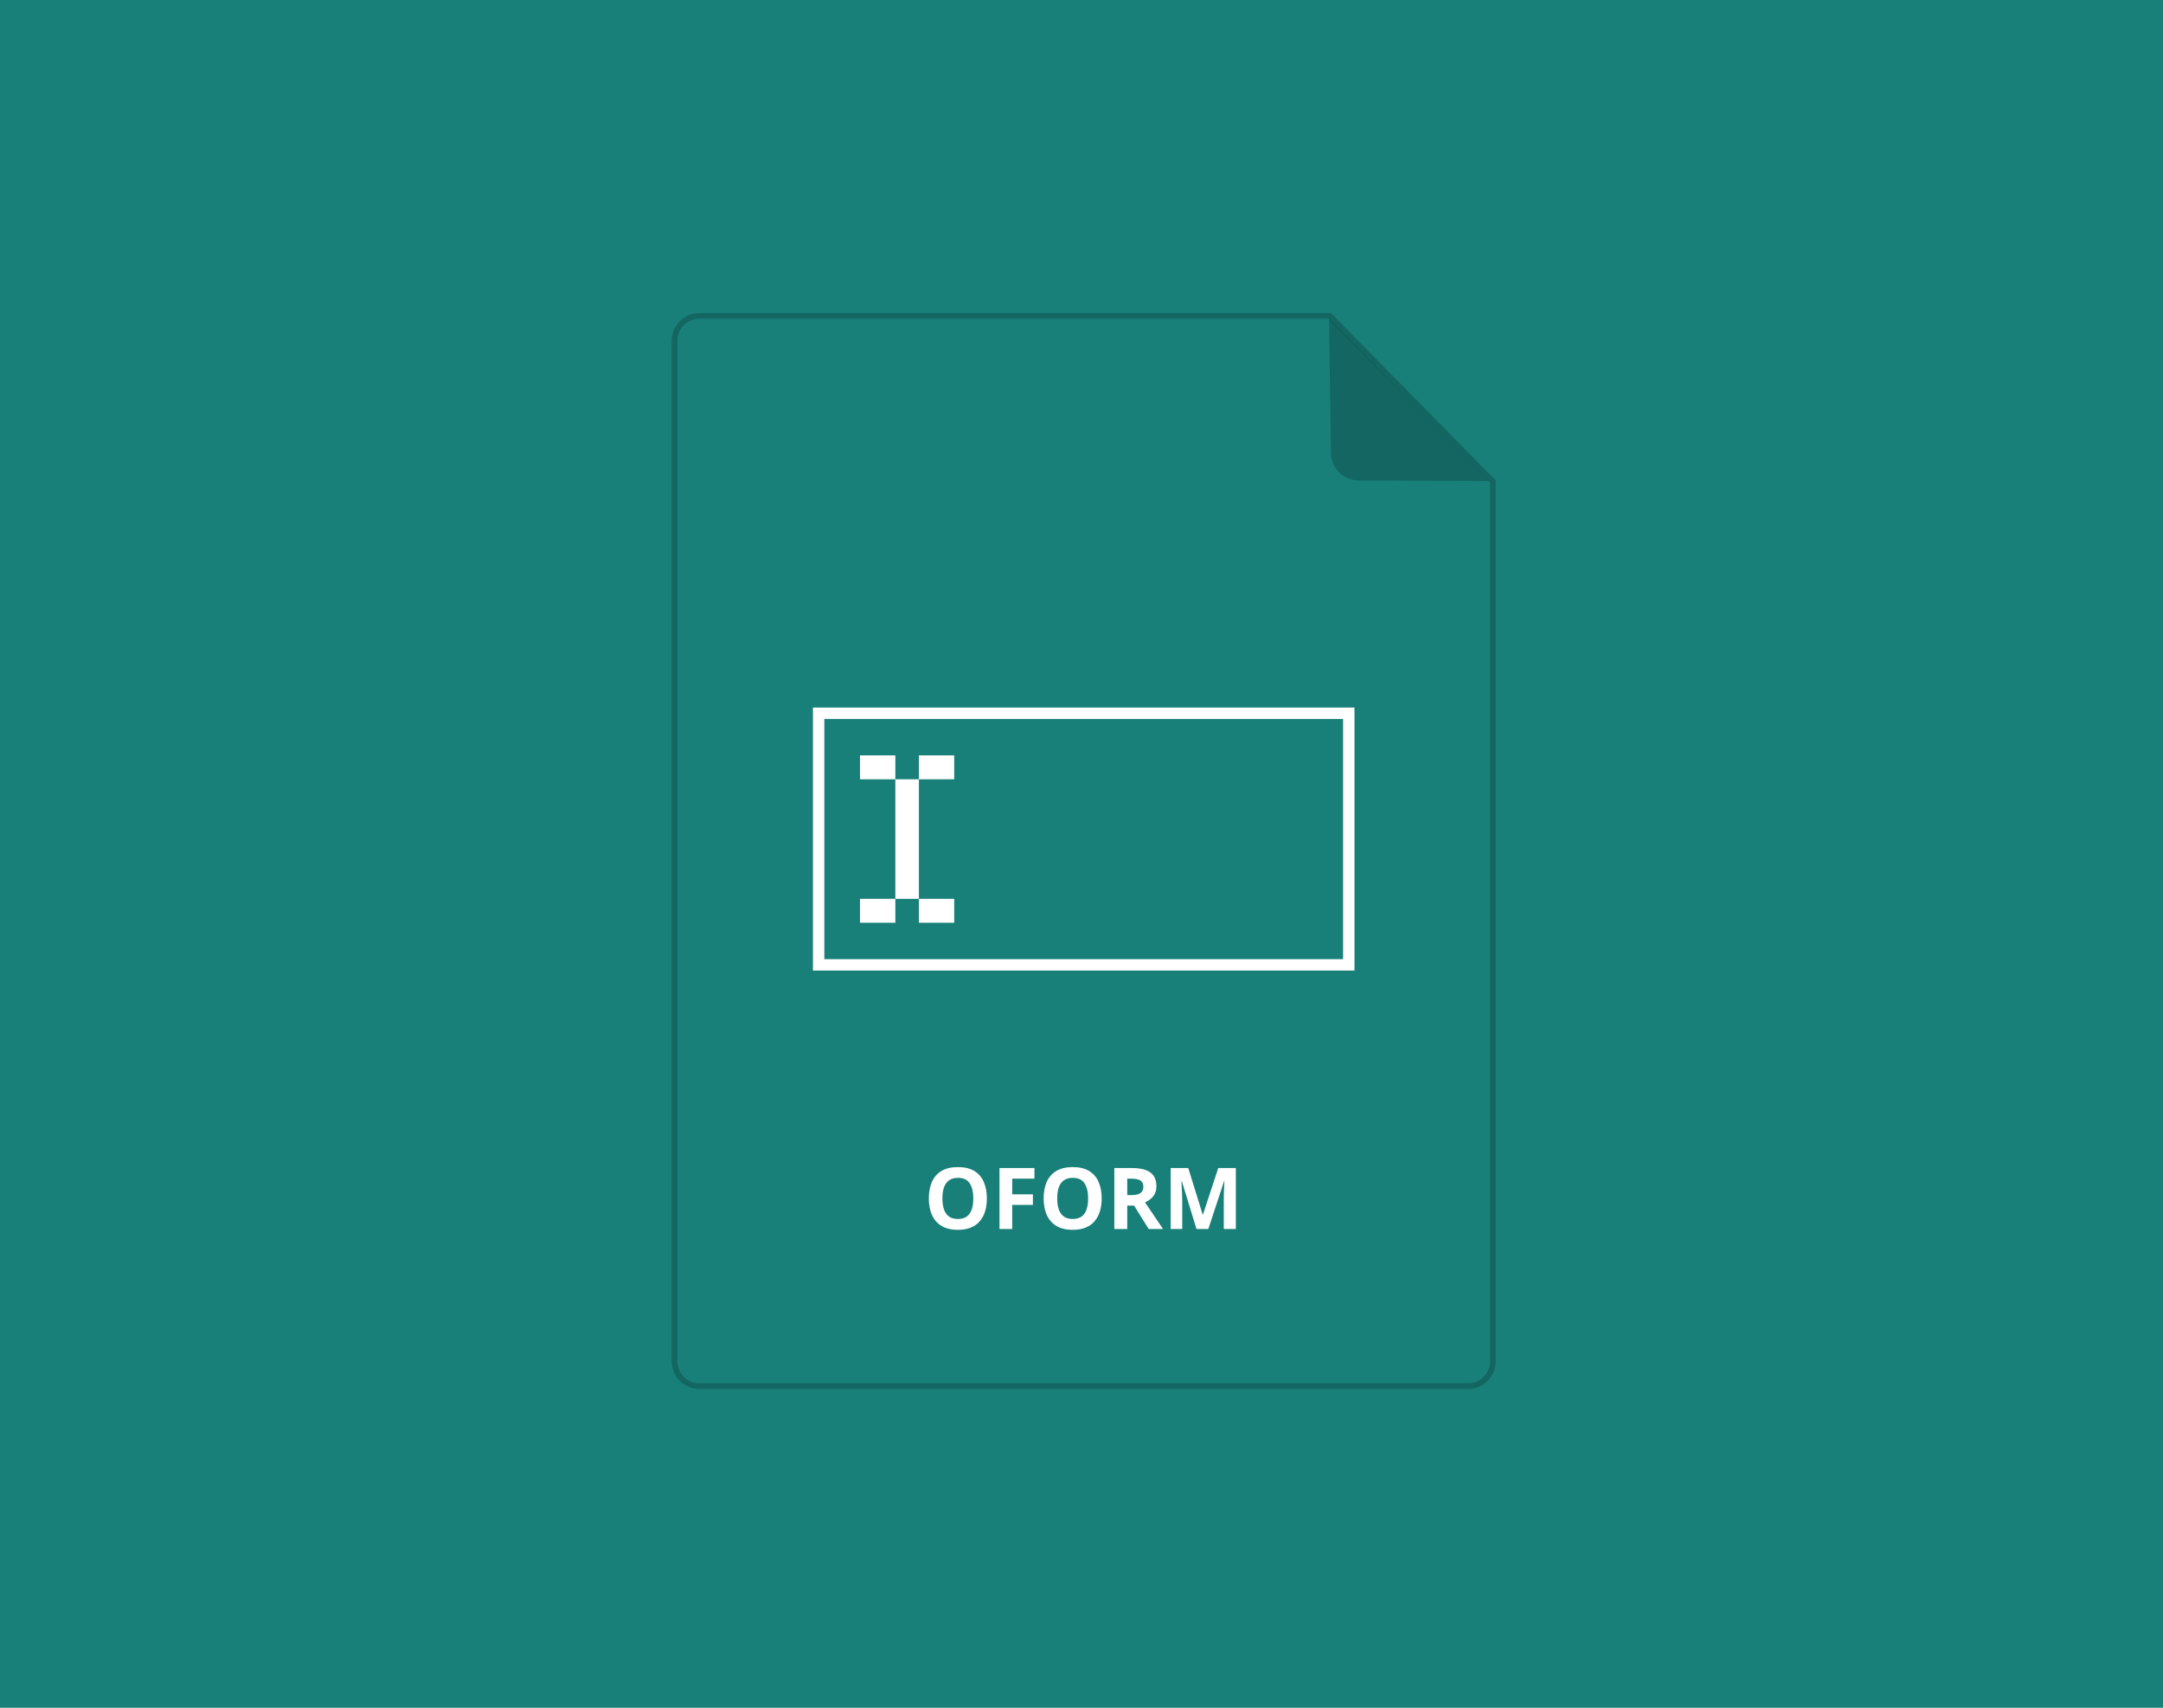
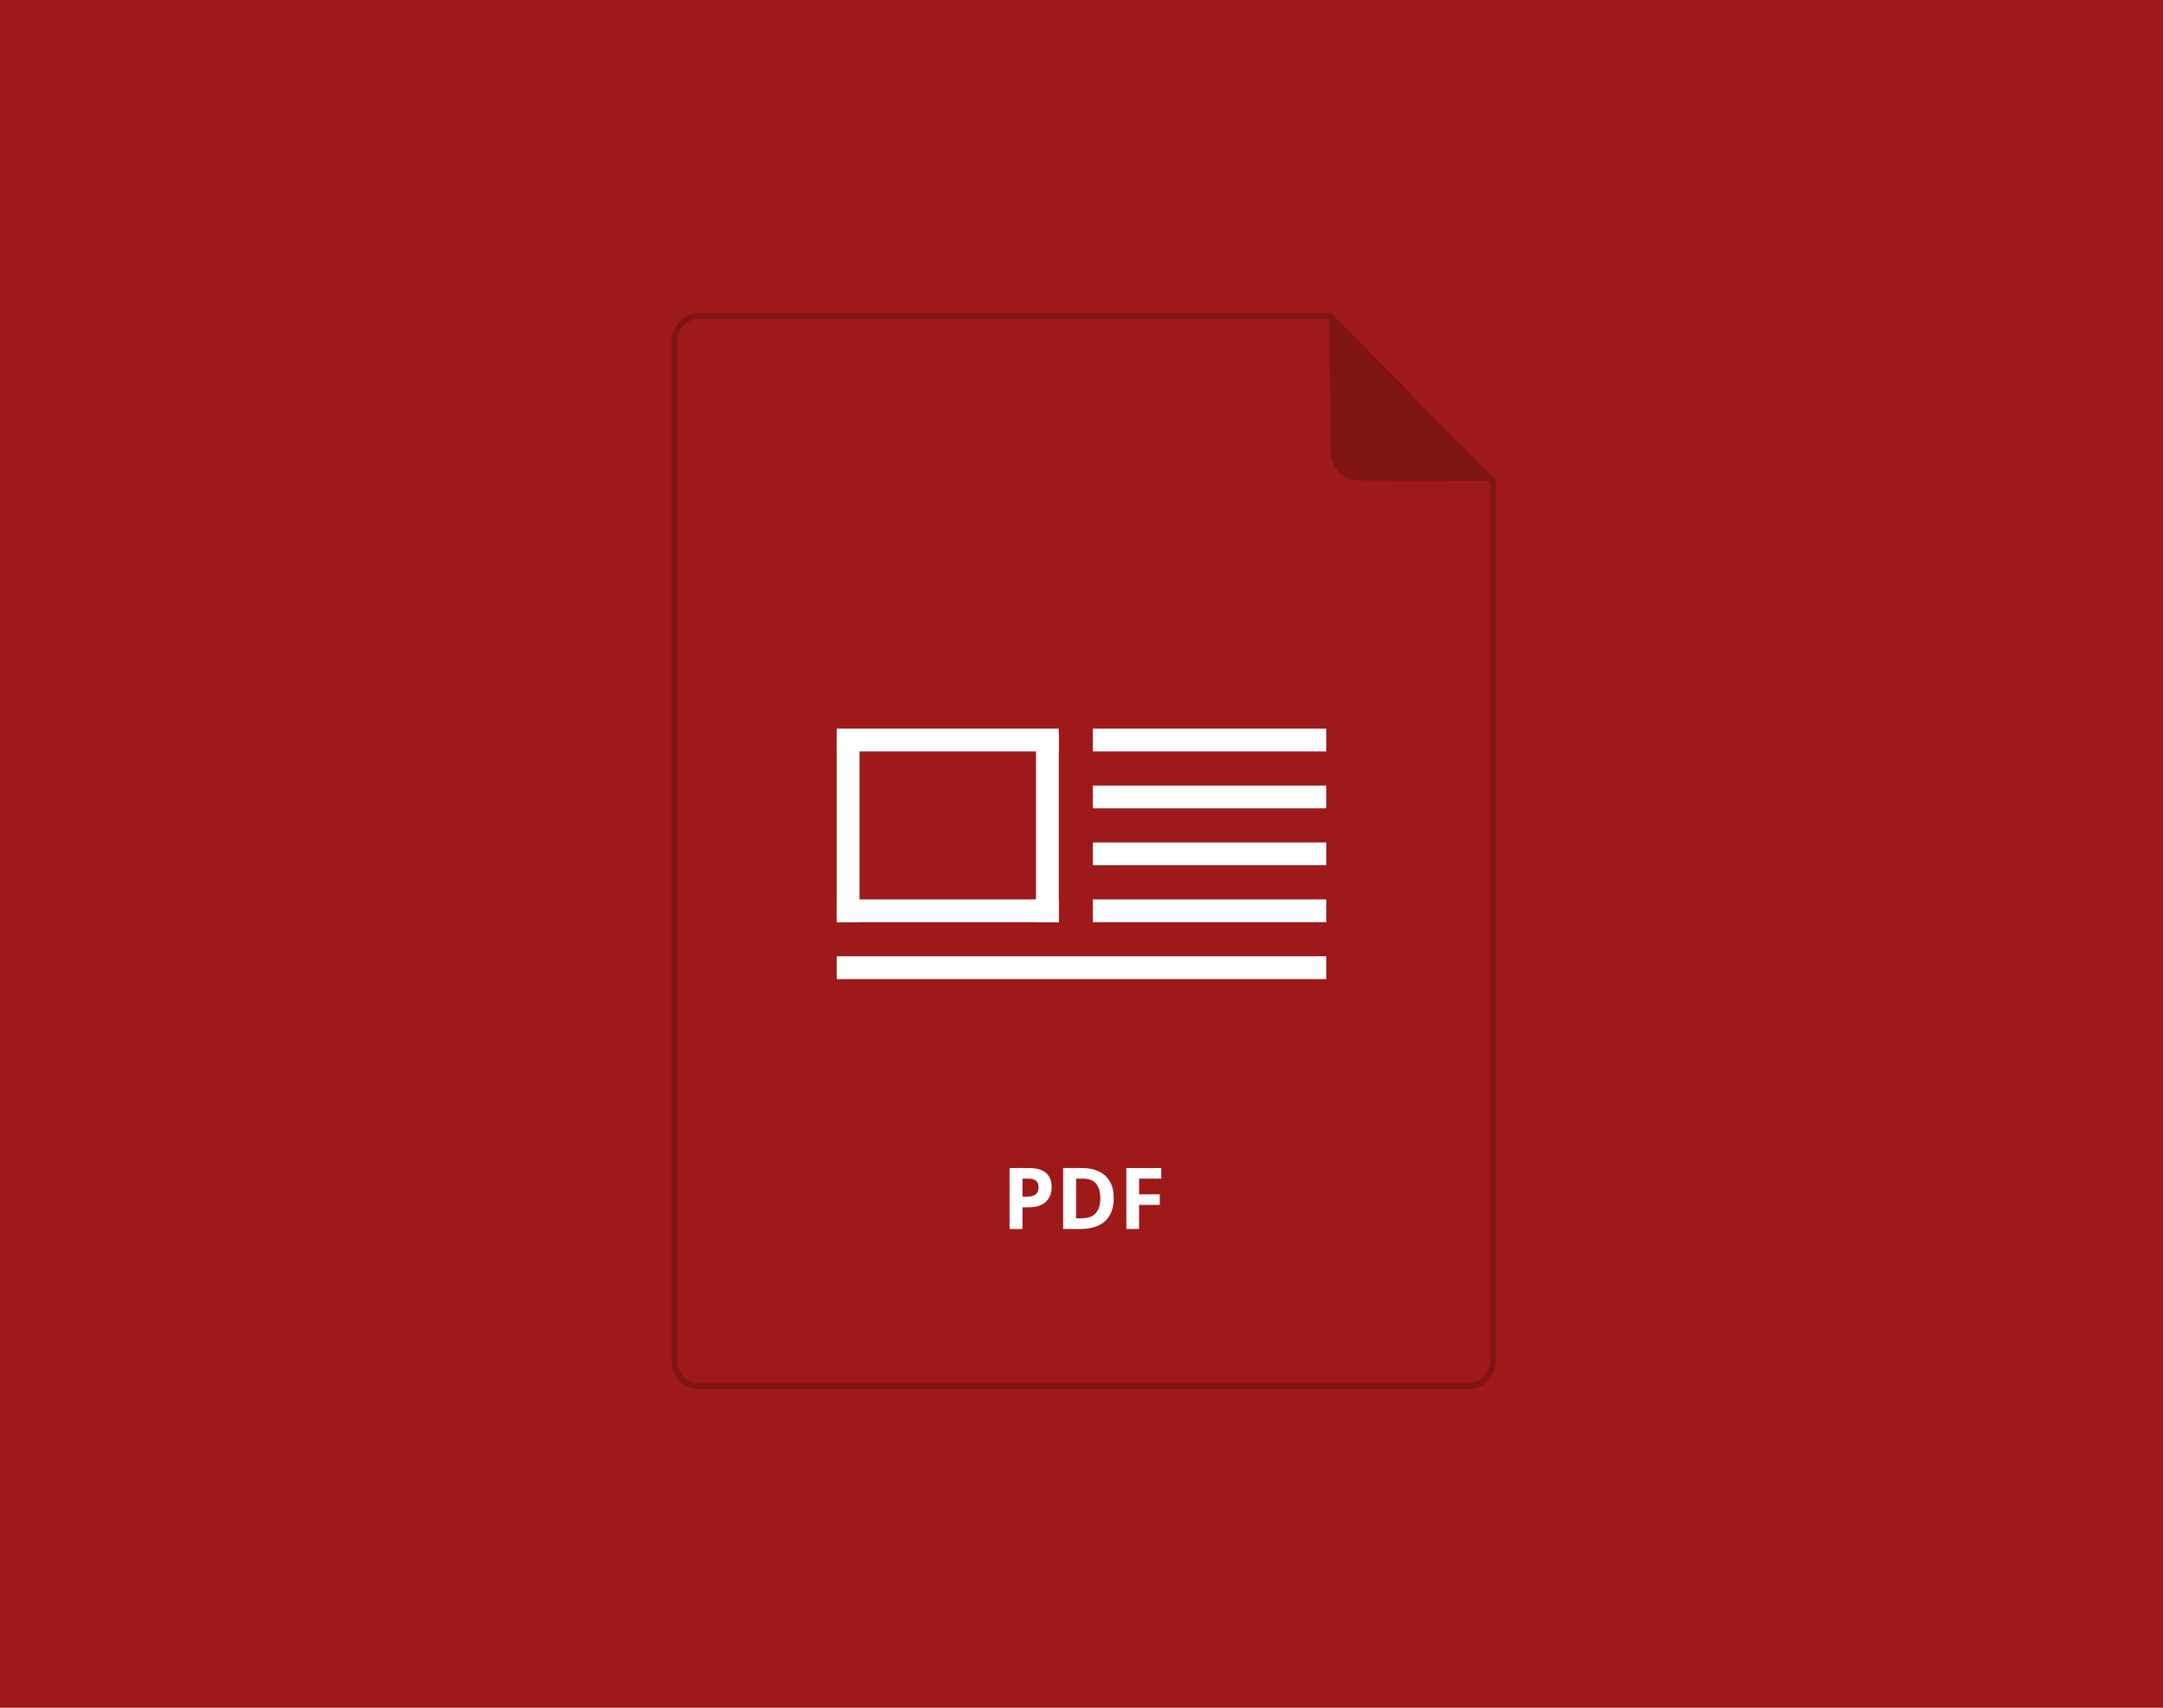
<svg xmlns="http://www.w3.org/2000/svg" width="380" height="300" viewBox="0 0 380 300" fill="none">
-   <rect width="380" height="300" fill="#188079" />
-   <path d="M262.278 84.605V239.1C262.278 240.269 261.82 241.389 261.008 242.214C260.196 243.038 259.097 243.5 257.952 243.5H122.826C121.681 243.5 120.582 243.038 119.77 242.214C118.958 241.389 118.5 240.269 118.5 239.1V59.9C118.5 58.731 118.958 57.611 119.77 56.786C120.582 55.962 121.681 55.5 122.826 55.5H233.613L262.278 84.605Z" fill="#188079" stroke="#136661" />
-   <path d="M236.959 169.5H143.819V125.3H219.709H236.959V134.2V169.5Z" stroke="white" stroke-width="2" />
-   <rect x="151.092" y="132.7" width="6.205" height="4.2" fill="white" />
-   <rect x="161.433" y="132.7" width="6.205" height="4.2" fill="white" />
-   <rect x="151.092" y="157.9" width="6.205" height="4.2" fill="white" />
-   <rect x="161.433" y="157.9" width="6.205" height="4.2" fill="white" />
-   <rect width="21" height="4.137" transform="matrix(-6.99572e-08 1 1 2.73122e-08 157.297 136.9)" fill="white" />
+   <rect width="380" height="300" fill="#9E1919" />
+   <path d="M262.778 84.4V239.1C262.778 240.4 262.269 241.646 261.364 242.565C260.459 243.484 259.232 244 257.952 244H122.826C121.546 244 120.319 243.484 119.413 242.565C118.508 241.646 118 240.4 118 239.1V59.9C118 58.6 118.508 57.354 119.413 56.435C120.319 55.516 121.546 55 122.826 55H233.822L262.778 84.4Z" fill="#9E1919" />
+   <path fill-rule="evenodd" clip-rule="evenodd" d="M262.778 84.4L233.822 55H122.826C121.546 55 120.319 55.516 119.413 56.435C118.508 57.354 118 58.6 118 59.9V239.1C118 240.4 118.508 241.646 119.413 242.565C120.319 243.484 121.546 244 122.826 244H257.952C259.232 244 260.459 243.484 261.364 242.565C262.269 241.646 262.778 240.4 262.778 239.1V84.4ZM233.404 56L261.778 84.81V239.1C261.778 240.139 261.371 241.133 260.652 241.863C259.933 242.593 258.962 243 257.952 243H122.826C121.816 243 120.845 242.593 120.126 241.863C119.407 241.133 119 240.139 119 239.1V59.9C119 58.861 119.407 57.867 120.126 57.137C120.845 56.407 121.816 56 122.826 56H233.404Z" fill="#7E1414" />
  <path opacity="0.2" d="M261.5 84.5L238.648 84.4C237.368 84.4 236.141 83.884 235.235 82.965C234.33 82.046 233.822 80.8 233.822 79.5L233.5 56L261.5 84.5Z" fill="black" />
-   <path d="M173.375 210.531C173.375 211.357 173.272 212.108 173.067 212.787C172.862 213.461 172.55 214.042 172.13 214.53C171.715 215.019 171.187 215.395 170.548 215.658C169.908 215.917 169.151 216.046 168.277 216.046C167.403 216.046 166.646 215.917 166.007 215.658C165.367 215.395 164.837 215.019 164.417 214.53C164.002 214.042 163.692 213.459 163.487 212.78C163.282 212.101 163.179 211.347 163.179 210.517C163.179 209.408 163.36 208.444 163.721 207.624C164.088 206.798 164.649 206.159 165.406 205.705C166.163 205.251 167.125 205.024 168.292 205.024C169.454 205.024 170.408 205.251 171.156 205.705C171.907 206.159 172.464 206.798 172.825 207.624C173.192 208.449 173.375 209.418 173.375 210.531ZM165.56 210.531C165.56 211.278 165.653 211.923 165.838 212.465C166.029 213.002 166.324 213.417 166.724 213.71C167.125 213.998 167.642 214.142 168.277 214.142C168.922 214.142 169.444 213.998 169.844 213.71C170.245 213.417 170.535 213.002 170.716 212.465C170.902 211.923 170.994 211.278 170.994 210.531C170.994 209.408 170.784 208.525 170.365 207.88C169.945 207.235 169.254 206.913 168.292 206.913C167.652 206.913 167.13 207.06 166.724 207.353C166.324 207.641 166.029 208.056 165.838 208.598C165.653 209.135 165.56 209.779 165.56 210.531ZM177.828 215.9H175.594V205.192H181.732V207.052H177.828V209.814H181.461V211.667H177.828V215.9ZM193.546 210.531C193.546 211.357 193.443 212.108 193.238 212.787C193.033 213.461 192.72 214.042 192.301 214.53C191.885 215.019 191.358 215.395 190.719 215.658C190.079 215.917 189.322 216.046 188.448 216.046C187.574 216.046 186.817 215.917 186.177 215.658C185.538 215.395 185.008 215.019 184.588 214.53C184.173 214.042 183.863 213.459 183.658 212.78C183.453 212.101 183.35 211.347 183.35 210.517C183.35 209.408 183.531 208.444 183.892 207.624C184.259 206.798 184.82 206.159 185.577 205.705C186.334 205.251 187.296 205.024 188.463 205.024C189.625 205.024 190.579 205.251 191.326 205.705C192.078 206.159 192.635 206.798 192.996 207.624C193.363 208.449 193.546 209.418 193.546 210.531ZM185.731 210.531C185.731 211.278 185.823 211.923 186.009 212.465C186.199 213.002 186.495 213.417 186.895 213.71C187.296 213.998 187.813 214.142 188.448 214.142C189.093 214.142 189.615 213.998 190.015 213.71C190.416 213.417 190.706 213.002 190.887 212.465C191.073 211.923 191.165 211.278 191.165 210.531C191.165 209.408 190.955 208.525 190.535 207.88C190.115 207.235 189.425 206.913 188.463 206.913C187.823 206.913 187.301 207.06 186.895 207.353C186.495 207.641 186.199 208.056 186.009 208.598C185.823 209.135 185.731 209.779 185.731 210.531ZM198.885 205.192C199.857 205.192 200.657 205.309 201.287 205.544C201.922 205.778 202.393 206.132 202.701 206.606C203.009 207.079 203.162 207.677 203.162 208.4C203.162 208.888 203.07 209.316 202.884 209.682C202.698 210.048 202.454 210.358 202.152 210.612C201.849 210.866 201.522 211.073 201.17 211.234L204.32 215.9H201.8L199.244 211.791H198.035V215.9H195.765V205.192H198.885ZM198.724 207.052H198.035V209.945H198.768C199.52 209.945 200.057 209.821 200.379 209.572C200.706 209.318 200.87 208.947 200.87 208.459C200.87 207.951 200.694 207.589 200.343 207.375C199.996 207.16 199.456 207.052 198.724 207.052ZM210.201 215.9L207.623 207.499H207.557C207.567 207.699 207.581 208.002 207.601 208.407C207.625 208.808 207.647 209.235 207.667 209.689C207.686 210.143 207.696 210.553 207.696 210.92V215.9H205.667V205.192H208.758L211.292 213.38H211.336L214.024 205.192H217.115V215.9H214.998V210.832C214.998 210.495 215.003 210.107 215.013 209.667C215.028 209.228 215.045 208.81 215.064 208.415C215.084 208.014 215.098 207.714 215.108 207.514H215.042L212.281 215.9H210.201Z" fill="white" />
+   <path d="M200.115 215.9H197.882V205.192H204.019V207.052H200.115V209.814H203.748V211.667H200.115V215.9Z" fill="white" />
+   <path d="M195.662 210.443C195.662 211.65 195.43 212.658 194.967 213.468C194.508 214.274 193.841 214.882 192.967 215.292C192.093 215.697 191.041 215.9 189.81 215.9H186.778V205.192H190.14C191.263 205.192 192.237 205.392 193.062 205.793C193.887 206.188 194.527 206.776 194.981 207.558C195.435 208.334 195.662 209.296 195.662 210.443ZM193.304 210.502C193.304 209.711 193.187 209.062 192.952 208.554C192.723 208.041 192.381 207.663 191.927 207.419C191.478 207.174 190.921 207.052 190.257 207.052H189.049V214.025H190.023C191.131 214.025 191.954 213.73 192.491 213.139C193.033 212.548 193.304 211.669 193.304 210.502Z" fill="white" />
+   <path d="M180.78 205.192C182.161 205.192 183.17 205.49 183.804 206.086C184.439 206.676 184.757 207.492 184.757 208.532C184.757 209.001 184.686 209.45 184.544 209.879C184.403 210.304 184.171 210.683 183.848 211.015C183.531 211.347 183.106 211.61 182.574 211.806C182.042 211.996 181.385 212.091 180.604 212.091H179.63V215.9H177.359V205.192H180.78ZM180.662 207.052H179.63V210.231H180.377C180.802 210.231 181.17 210.175 181.483 210.063C181.795 209.95 182.037 209.775 182.208 209.535C182.379 209.296 182.464 208.988 182.464 208.612C182.464 208.085 182.318 207.694 182.025 207.441C181.732 207.182 181.278 207.052 180.662 207.052Z" fill="white" />
+   <path d="M233 168H147V172H233V168Z" fill="white" />
+   <path d="M233 158H192V162H233V158Z" fill="white" />
+   <path d="M233 148H192V152H233V148Z" fill="white" />
+   <path d="M233 138H192V142H233V138Z" fill="white" />
+   <path d="M233 128H192V132H233V128Z" fill="white" />
+   <path d="M182 129L182 162L186 162L186 129L182 129Z" fill="white" />
+   <path d="M147 129L147 162L151 162L151 129L147 129Z" fill="white" />
+   <path d="M186 158H147V162H186V158Z" fill="white" />
+   <path d="M186 128H147V132H186V128Z" fill="white" />
</svg>
